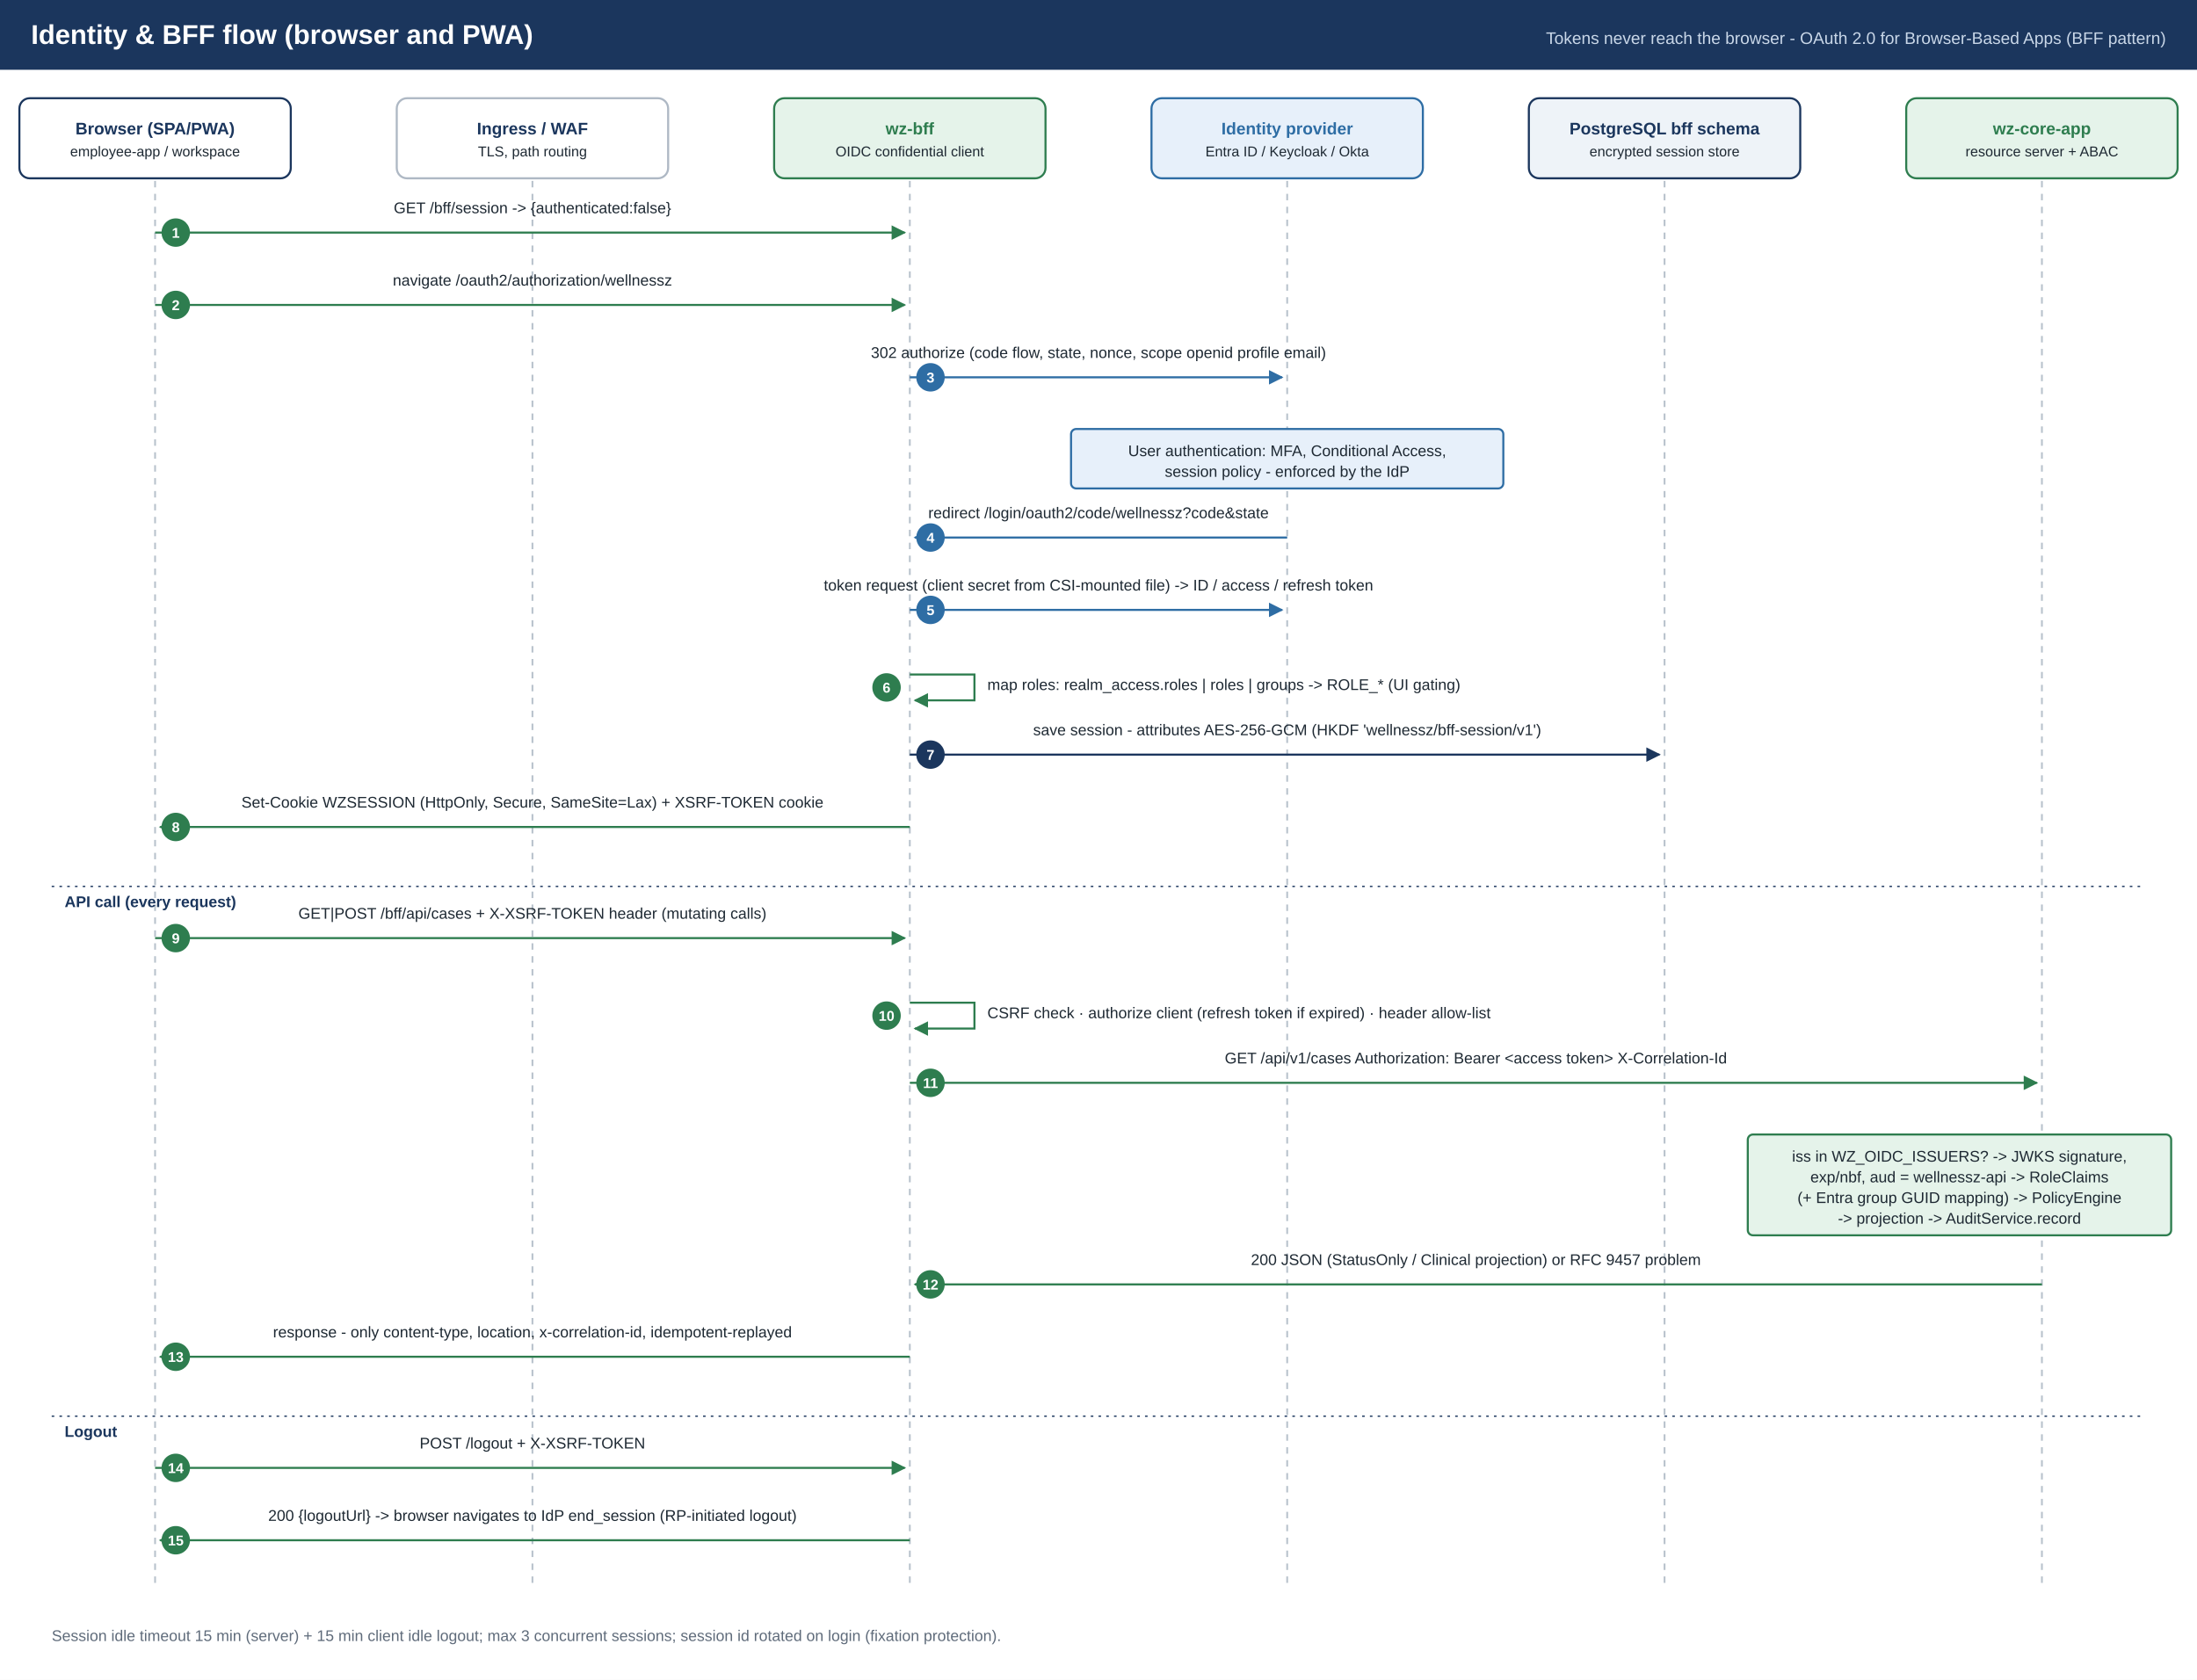
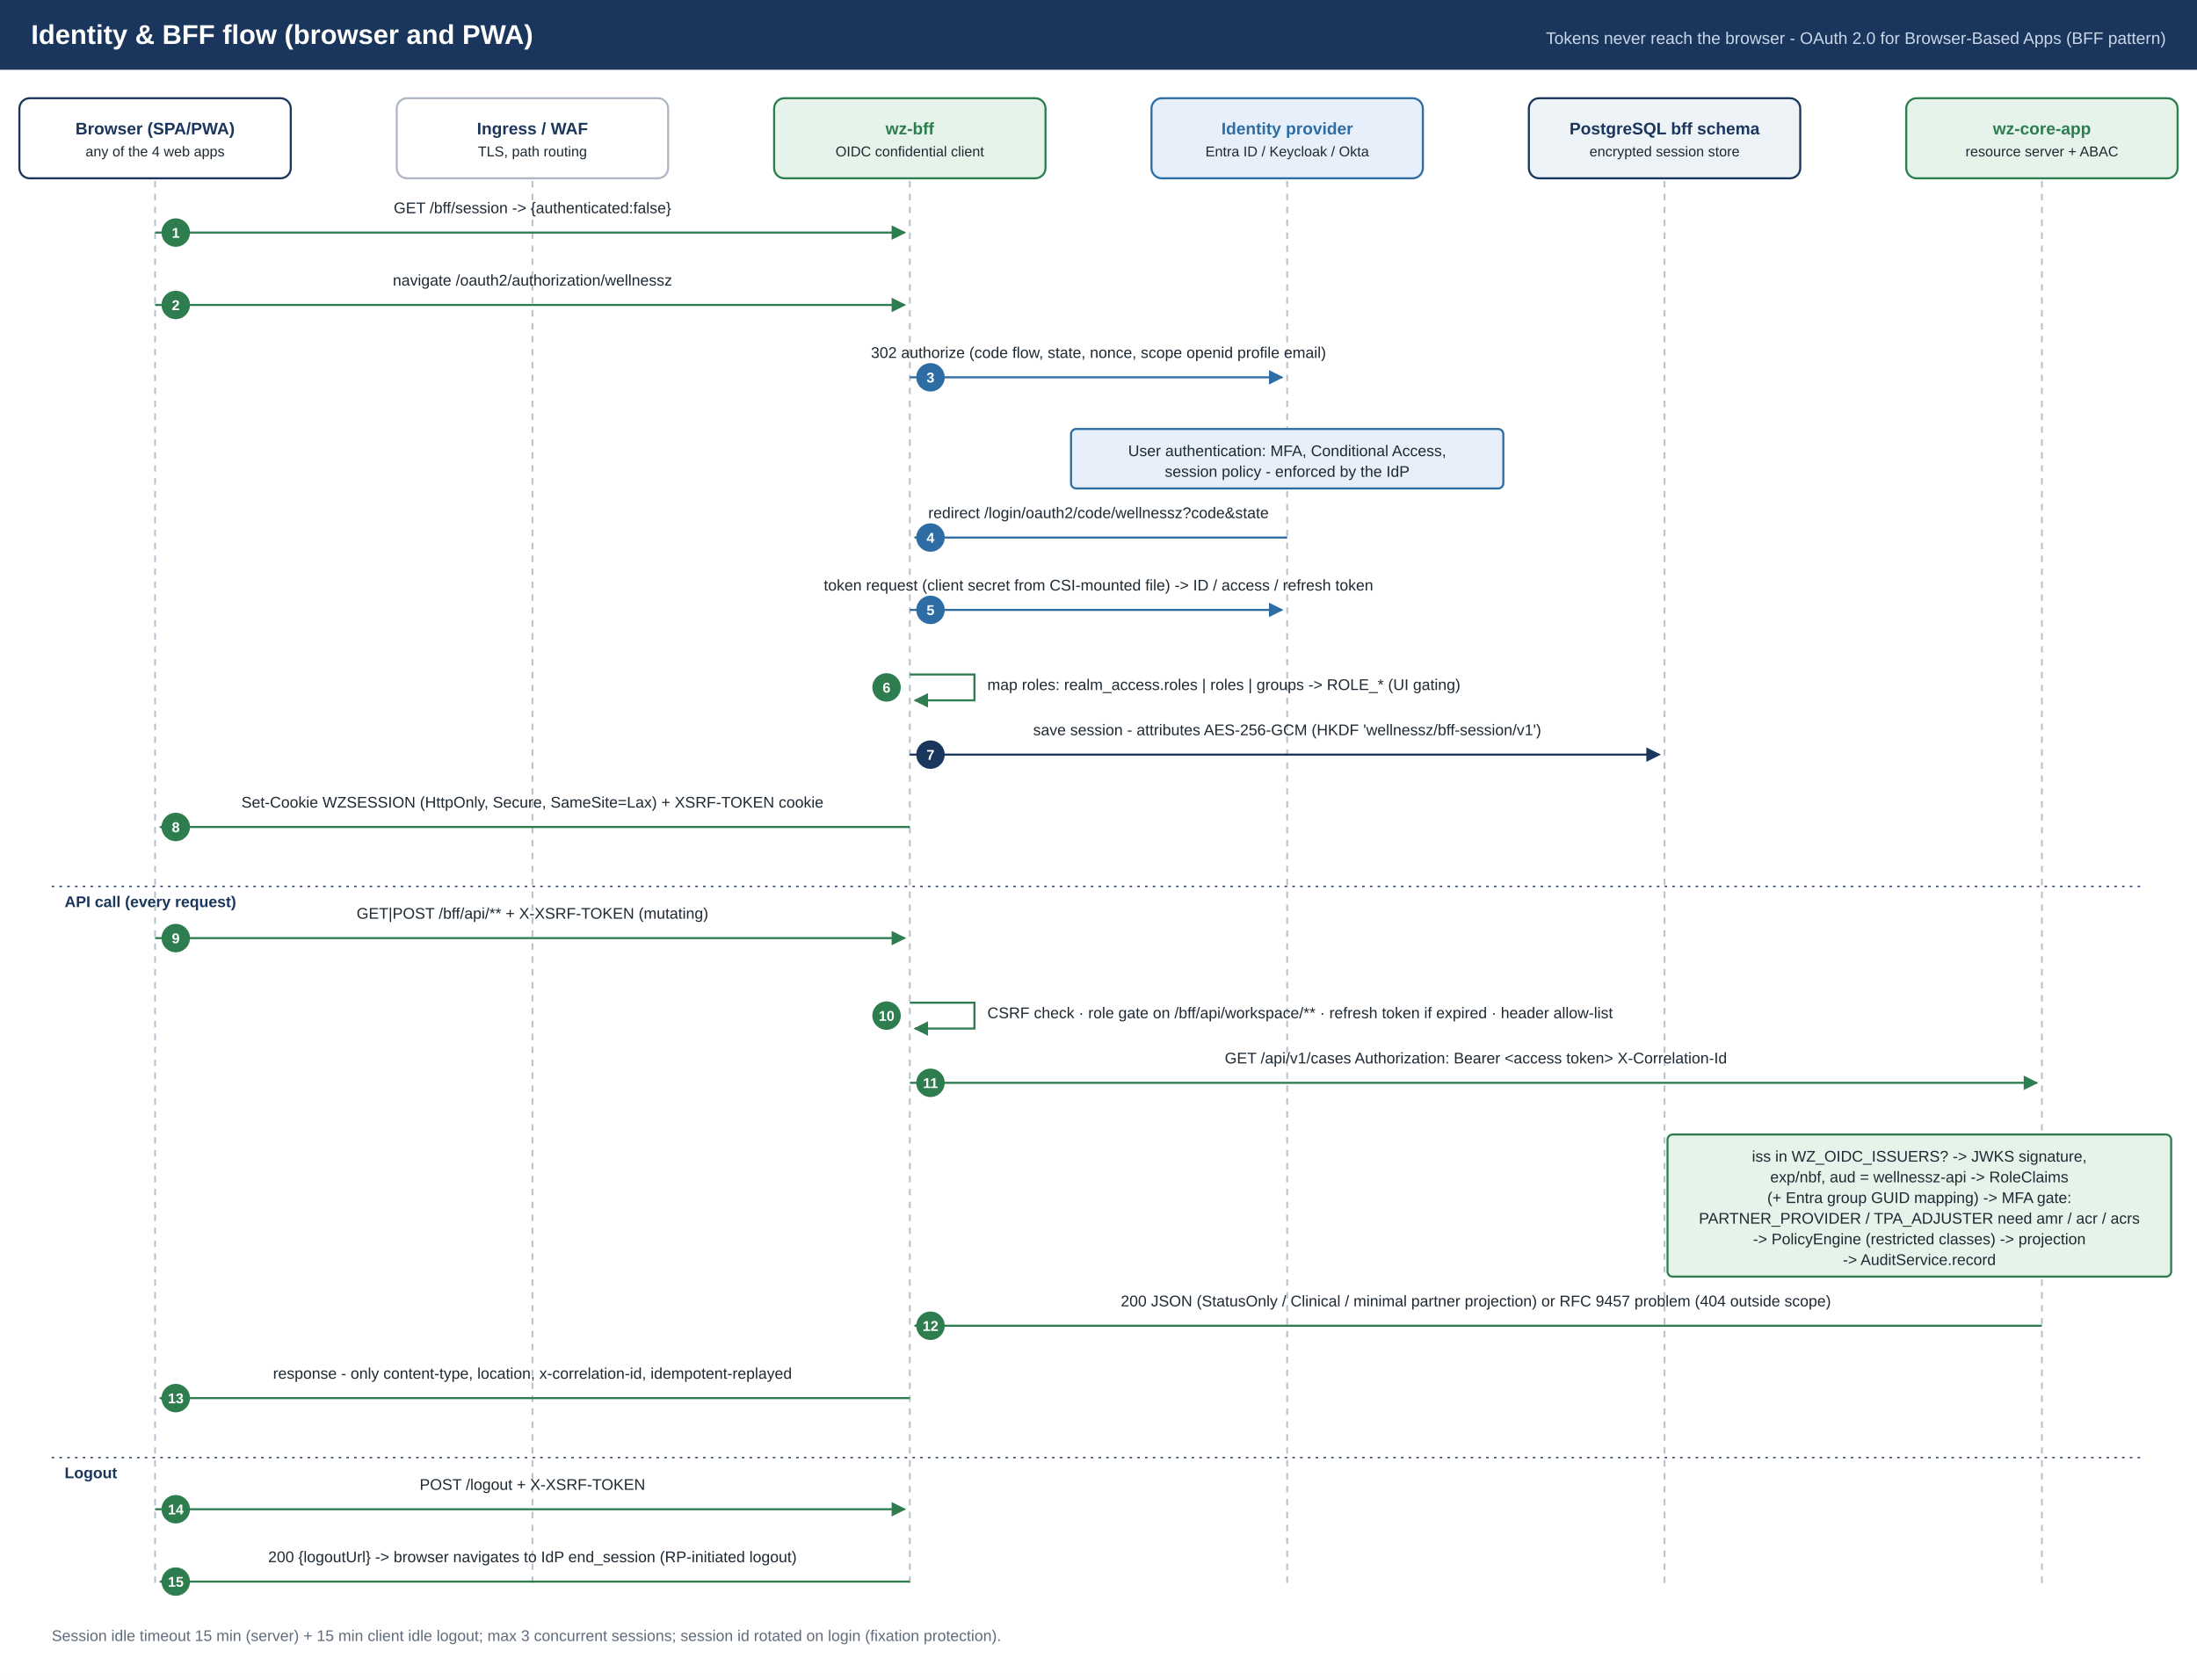
<svg xmlns="http://www.w3.org/2000/svg" width="1700" height="1300" viewBox="0 0 1700 1300" role="img" aria-label="Identity &amp; BFF flow (browser and PWA)">
  <defs>
    <marker id="eg" viewBox="0 0 10 10" refX="9" refY="5" markerWidth="7" markerHeight="7" orient="auto-start-reverse">
      <path d="M0,0 L10,5 L0,10 z" fill="#5F6B7A" />
    </marker>
    <marker id="sg" viewBox="0 0 10 10" refX="9" refY="5" markerWidth="7" markerHeight="7" orient="auto-start-reverse">
      <path d="M0,0 L10,5 L0,10 z" fill="#5F6B7A" />
    </marker>
    <marker id="eb" viewBox="0 0 10 10" refX="9" refY="5" markerWidth="7" markerHeight="7" orient="auto-start-reverse">
      <path d="M0,0 L10,5 L0,10 z" fill="#2E6DA4" />
    </marker>
    <marker id="sb" viewBox="0 0 10 10" refX="9" refY="5" markerWidth="7" markerHeight="7" orient="auto-start-reverse">
      <path d="M0,0 L10,5 L0,10 z" fill="#2E6DA4" />
    </marker>
    <marker id="egr" viewBox="0 0 10 10" refX="9" refY="5" markerWidth="7" markerHeight="7" orient="auto-start-reverse">
      <path d="M0,0 L10,5 L0,10 z" fill="#2E7D4F" />
    </marker>
    <marker id="sgr" viewBox="0 0 10 10" refX="9" refY="5" markerWidth="7" markerHeight="7" orient="auto-start-reverse">
      <path d="M0,0 L10,5 L0,10 z" fill="#2E7D4F" />
    </marker>
    <marker id="en" viewBox="0 0 10 10" refX="9" refY="5" markerWidth="7" markerHeight="7" orient="auto-start-reverse">
      <path d="M0,0 L10,5 L0,10 z" fill="#1B365D" />
    </marker>
    <marker id="sn" viewBox="0 0 10 10" refX="9" refY="5" markerWidth="7" markerHeight="7" orient="auto-start-reverse">
      <path d="M0,0 L10,5 L0,10 z" fill="#1B365D" />
    </marker>
    <marker id="ea" viewBox="0 0 10 10" refX="9" refY="5" markerWidth="7" markerHeight="7" orient="auto-start-reverse">
      <path d="M0,0 L10,5 L0,10 z" fill="#B45309" />
    </marker>
    <marker id="sa" viewBox="0 0 10 10" refX="9" refY="5" markerWidth="7" markerHeight="7" orient="auto-start-reverse">
      <path d="M0,0 L10,5 L0,10 z" fill="#B45309" />
    </marker>
  </defs>
  <rect width="100%" height="100%" fill="#FFFFFF" />
  <rect x="0" y="0" width="1700" height="54" fill="#1B365D" />
  <text x="24" y="34" font-family="Segoe UI, Helvetica Neue, Arial, sans-serif" font-size="21" font-weight="bold" fill="#FFFFFF" text-anchor="start">Identity &amp; BFF flow (browser and PWA)</text>
  <text x="1676" y="34" font-family="Segoe UI, Helvetica Neue, Arial, sans-serif" font-size="13" font-weight="normal" fill="#C9D7E8" text-anchor="end">Tokens never reach the browser - OAuth 2.0 for Browser-Based Apps (BFF pattern)</text>
  <rect x="15.0" y="76" width="210" height="62" rx="8" ry="8" fill="#FFFFFF" stroke="#1B365D" stroke-width="1.6" />
  <text x="120.0" y="104.0" font-family="Segoe UI, Helvetica Neue, Arial, sans-serif" font-size="13" font-weight="bold" fill="#1B365D" text-anchor="middle">Browser (SPA/PWA)</text>
-   <text x="120.0" y="121.0" font-family="Segoe UI, Helvetica Neue, Arial, sans-serif" font-size="11" font-weight="normal" fill="#1E2933" text-anchor="middle">employee-app / workspace</text>
+   <text x="120.0" y="121.0" font-family="Segoe UI, Helvetica Neue, Arial, sans-serif" font-size="11" font-weight="normal" fill="#1E2933" text-anchor="middle">any of the 4 web apps</text>
  <line x1="120.0" y1="140" x2="120.0" y2="1230" stroke="#B8C2CC" stroke-width="1.4" stroke-dasharray="5 5" />
  <rect x="307.0" y="76" width="210" height="62" rx="8" ry="8" fill="#FFFFFF" stroke="#AEB8C4" stroke-width="1.6" />
  <text x="412.0" y="104.0" font-family="Segoe UI, Helvetica Neue, Arial, sans-serif" font-size="13" font-weight="bold" fill="#1B365D" text-anchor="middle">Ingress / WAF</text>
  <text x="412.0" y="121.0" font-family="Segoe UI, Helvetica Neue, Arial, sans-serif" font-size="11" font-weight="normal" fill="#1E2933" text-anchor="middle">TLS, path routing</text>
  <line x1="412.0" y1="140" x2="412.0" y2="1230" stroke="#B8C2CC" stroke-width="1.4" stroke-dasharray="5 5" />
  <rect x="599.0" y="76" width="210" height="62" rx="8" ry="8" fill="#E5F3EA" stroke="#2E7D4F" stroke-width="1.6" />
  <text x="704.0" y="104.0" font-family="Segoe UI, Helvetica Neue, Arial, sans-serif" font-size="13" font-weight="bold" fill="#2E7D4F" text-anchor="middle">wz-bff</text>
  <text x="704.0" y="121.0" font-family="Segoe UI, Helvetica Neue, Arial, sans-serif" font-size="11" font-weight="normal" fill="#1E2933" text-anchor="middle">OIDC confidential client</text>
  <line x1="704.0" y1="140" x2="704.0" y2="1230" stroke="#B8C2CC" stroke-width="1.4" stroke-dasharray="5 5" />
  <rect x="891.0" y="76" width="210" height="62" rx="8" ry="8" fill="#E7F0FA" stroke="#2E6DA4" stroke-width="1.6" />
  <text x="996.0" y="104.0" font-family="Segoe UI, Helvetica Neue, Arial, sans-serif" font-size="13" font-weight="bold" fill="#2E6DA4" text-anchor="middle">Identity provider</text>
  <text x="996.0" y="121.0" font-family="Segoe UI, Helvetica Neue, Arial, sans-serif" font-size="11" font-weight="normal" fill="#1E2933" text-anchor="middle">Entra ID / Keycloak / Okta</text>
  <line x1="996.0" y1="140" x2="996.0" y2="1230" stroke="#B8C2CC" stroke-width="1.4" stroke-dasharray="5 5" />
  <rect x="1183.0" y="76" width="210" height="62" rx="8" ry="8" fill="#EEF3F8" stroke="#1B365D" stroke-width="1.6" />
  <text x="1288.0" y="104.0" font-family="Segoe UI, Helvetica Neue, Arial, sans-serif" font-size="13" font-weight="bold" fill="#1B365D" text-anchor="middle">PostgreSQL bff schema</text>
  <text x="1288.0" y="121.0" font-family="Segoe UI, Helvetica Neue, Arial, sans-serif" font-size="11" font-weight="normal" fill="#1E2933" text-anchor="middle">encrypted session store</text>
  <line x1="1288.0" y1="140" x2="1288.0" y2="1230" stroke="#B8C2CC" stroke-width="1.4" stroke-dasharray="5 5" />
  <rect x="1475.0" y="76" width="210" height="62" rx="8" ry="8" fill="#E5F3EA" stroke="#2E7D4F" stroke-width="1.6" />
  <text x="1580.0" y="104.0" font-family="Segoe UI, Helvetica Neue, Arial, sans-serif" font-size="13" font-weight="bold" fill="#2E7D4F" text-anchor="middle">wz-core-app</text>
  <text x="1580.0" y="121.0" font-family="Segoe UI, Helvetica Neue, Arial, sans-serif" font-size="11" font-weight="normal" fill="#1E2933" text-anchor="middle">resource server + ABAC</text>
  <line x1="1580.0" y1="140" x2="1580.0" y2="1230" stroke="#B8C2CC" stroke-width="1.4" stroke-dasharray="5 5" />
  <path d="M 120.0 180 L 700.0 180" fill="none" stroke="#2E7D4F" stroke-width="1.6" marker-end="url(#egr)" />
  <text x="412.0" y="165" font-family="Segoe UI, Helvetica Neue, Arial, sans-serif" font-size="12" font-weight="normal" fill="#1E2933" text-anchor="middle">GET /bff/session  -&gt;  {authenticated:false}</text>
  <circle cx="136.0" cy="180" r="11" fill="#2E7D4F" />
  <text x="136.0" y="184" font-family="Segoe UI, Helvetica Neue, Arial, sans-serif" font-size="11" font-weight="bold" fill="#FFFFFF" text-anchor="middle">1</text>
  <path d="M 120.0 236 L 700.0 236" fill="none" stroke="#2E7D4F" stroke-width="1.6" marker-end="url(#egr)" />
  <text x="412.0" y="221" font-family="Segoe UI, Helvetica Neue, Arial, sans-serif" font-size="12" font-weight="normal" fill="#1E2933" text-anchor="middle">navigate /oauth2/authorization/wellnessz</text>
  <circle cx="136.0" cy="236" r="11" fill="#2E7D4F" />
  <text x="136.0" y="240" font-family="Segoe UI, Helvetica Neue, Arial, sans-serif" font-size="11" font-weight="bold" fill="#FFFFFF" text-anchor="middle">2</text>
  <path d="M 704.0 292 L 992.0 292" fill="none" stroke="#2E6DA4" stroke-width="1.6" marker-end="url(#eb)" />
  <text x="850.0" y="277" font-family="Segoe UI, Helvetica Neue, Arial, sans-serif" font-size="12" font-weight="normal" fill="#1E2933" text-anchor="middle">302 authorize (code flow, state, nonce, scope openid profile email)</text>
  <circle cx="720.0" cy="292" r="11" fill="#2E6DA4" />
  <text x="720.0" y="296" font-family="Segoe UI, Helvetica Neue, Arial, sans-serif" font-size="11" font-weight="bold" fill="#FFFFFF" text-anchor="middle">3</text>
  <rect x="828.75" y="332" width="334.5" height="46" rx="4" ry="4" fill="#E7F0FA" stroke="#2E6DA4" stroke-width="1.6" />
  <text x="996.0" y="353.0" font-family="Segoe UI, Helvetica Neue, Arial, sans-serif" font-size="12" font-weight="normal" fill="#1E2933" text-anchor="middle">User authentication: MFA, Conditional Access,</text>
  <text x="996.0" y="369.0" font-family="Segoe UI, Helvetica Neue, Arial, sans-serif" font-size="12" font-weight="normal" fill="#1E2933" text-anchor="middle">session policy - enforced by the IdP</text>
  <path d="M 996.0 416 L 708.0 416" fill="none" stroke="#2E6DA4" stroke-width="1.6" marker-end="url(#eb)" />
  <text x="850.0" y="401" font-family="Segoe UI, Helvetica Neue, Arial, sans-serif" font-size="12" font-weight="normal" fill="#1E2933" text-anchor="middle">redirect /login/oauth2/code/wellnessz?code&amp;state</text>
  <circle cx="720.0" cy="416" r="11" fill="#2E6DA4" />
  <text x="720.0" y="420" font-family="Segoe UI, Helvetica Neue, Arial, sans-serif" font-size="11" font-weight="bold" fill="#FFFFFF" text-anchor="middle">4</text>
  <path d="M 704.0 472 L 992.0 472" fill="none" stroke="#2E6DA4" stroke-width="1.6" marker-end="url(#eb)" />
  <text x="850.0" y="457" font-family="Segoe UI, Helvetica Neue, Arial, sans-serif" font-size="12" font-weight="normal" fill="#1E2933" text-anchor="middle">token request (client secret from CSI-mounted file) -&gt; ID / access / refresh token</text>
  <circle cx="720.0" cy="472" r="11" fill="#2E6DA4" />
  <text x="720.0" y="476" font-family="Segoe UI, Helvetica Neue, Arial, sans-serif" font-size="11" font-weight="bold" fill="#FFFFFF" text-anchor="middle">5</text>
  <path d="M 704.0 522 L 754.0 522 L 754.0 542 L 708.0 542" fill="none" stroke="#2E7D4F" stroke-width="1.6" marker-end="url(#egr)" />
  <text x="764.0" y="534" font-family="Segoe UI, Helvetica Neue, Arial, sans-serif" font-size="12" font-weight="normal" fill="#1E2933" text-anchor="start">map roles: realm_access.roles | roles | groups -&gt; ROLE_*  (UI gating)</text>
  <circle cx="686.0" cy="532" r="11" fill="#2E7D4F" />
  <text x="686.0" y="536" font-family="Segoe UI, Helvetica Neue, Arial, sans-serif" font-size="11" font-weight="bold" fill="#FFFFFF" text-anchor="middle">6</text>
  <path d="M 704.0 584 L 1284.0 584" fill="none" stroke="#1B365D" stroke-width="1.6" marker-end="url(#en)" />
  <text x="996.0" y="569" font-family="Segoe UI, Helvetica Neue, Arial, sans-serif" font-size="12" font-weight="normal" fill="#1E2933" text-anchor="middle">save session - attributes AES-256-GCM (HKDF 'wellnessz/bff-session/v1')</text>
  <circle cx="720.0" cy="584" r="11" fill="#1B365D" />
  <text x="720.0" y="588" font-family="Segoe UI, Helvetica Neue, Arial, sans-serif" font-size="11" font-weight="bold" fill="#FFFFFF" text-anchor="middle">7</text>
  <path d="M 704.0 640 L 124.0 640" fill="none" stroke="#2E7D4F" stroke-width="1.6" marker-end="url(#egr)" />
  <text x="412.0" y="625" font-family="Segoe UI, Helvetica Neue, Arial, sans-serif" font-size="12" font-weight="normal" fill="#1E2933" text-anchor="middle">Set-Cookie WZSESSION (HttpOnly, Secure, SameSite=Lax) + XSRF-TOKEN cookie</text>
  <circle cx="136.0" cy="640" r="11" fill="#2E7D4F" />
  <text x="136.0" y="644" font-family="Segoe UI, Helvetica Neue, Arial, sans-serif" font-size="11" font-weight="bold" fill="#FFFFFF" text-anchor="middle">8</text>
  <line x1="40" y1="686" x2="1660" y2="686" stroke="#1B365D" stroke-width="1" stroke-dasharray="2 4" />
  <text x="50" y="702" font-family="Segoe UI, Helvetica Neue, Arial, sans-serif" font-size="12" font-weight="bold" fill="#1B365D" text-anchor="start">API call (every request)</text>
  <path d="M 120.0 726 L 700.0 726" fill="none" stroke="#2E7D4F" stroke-width="1.6" marker-end="url(#egr)" />
-   <text x="412.0" y="711" font-family="Segoe UI, Helvetica Neue, Arial, sans-serif" font-size="12" font-weight="normal" fill="#1E2933" text-anchor="middle">GET|POST /bff/api/cases  + X-XSRF-TOKEN header (mutating calls)</text>
+   <text x="412.0" y="711" font-family="Segoe UI, Helvetica Neue, Arial, sans-serif" font-size="12" font-weight="normal" fill="#1E2933" text-anchor="middle">GET|POST /bff/api/**  + X-XSRF-TOKEN (mutating)</text>
  <circle cx="136.0" cy="726" r="11" fill="#2E7D4F" />
  <text x="136.0" y="730" font-family="Segoe UI, Helvetica Neue, Arial, sans-serif" font-size="11" font-weight="bold" fill="#FFFFFF" text-anchor="middle">9</text>
  <path d="M 704.0 776 L 754.0 776 L 754.0 796 L 708.0 796" fill="none" stroke="#2E7D4F" stroke-width="1.6" marker-end="url(#egr)" />
-   <text x="764.0" y="788" font-family="Segoe UI, Helvetica Neue, Arial, sans-serif" font-size="12" font-weight="normal" fill="#1E2933" text-anchor="start">CSRF check · authorize client (refresh token if expired) · header allow-list</text>
+   <text x="764.0" y="788" font-family="Segoe UI, Helvetica Neue, Arial, sans-serif" font-size="12" font-weight="normal" fill="#1E2933" text-anchor="start">CSRF check · role gate on /bff/api/workspace/** · refresh token if expired · header allow-list</text>
  <circle cx="686.0" cy="786" r="11" fill="#2E7D4F" />
  <text x="686.0" y="790" font-family="Segoe UI, Helvetica Neue, Arial, sans-serif" font-size="11" font-weight="bold" fill="#FFFFFF" text-anchor="middle">10</text>
  <path d="M 704.0 838 L 1576.0 838" fill="none" stroke="#2E7D4F" stroke-width="1.6" marker-end="url(#egr)" />
  <text x="1142.0" y="823" font-family="Segoe UI, Helvetica Neue, Arial, sans-serif" font-size="12" font-weight="normal" fill="#1E2933" text-anchor="middle">GET /api/v1/cases  Authorization: Bearer &lt;access token&gt;  X-Correlation-Id</text>
  <circle cx="720.0" cy="838" r="11" fill="#2E7D4F" />
  <text x="720.0" y="842" font-family="Segoe UI, Helvetica Neue, Arial, sans-serif" font-size="11" font-weight="bold" fill="#FFFFFF" text-anchor="middle">11</text>
-   <rect x="1352.4" y="878" width="327.6" height="78" rx="4" ry="4" fill="#E5F3EA" stroke="#2E7D4F" stroke-width="1.6" />
-   <text x="1516.2" y="899.0" font-family="Segoe UI, Helvetica Neue, Arial, sans-serif" font-size="12" font-weight="normal" fill="#1E2933" text-anchor="middle">iss in WZ_OIDC_ISSUERS? -&gt; JWKS signature,</text>
-   <text x="1516.2" y="915.0" font-family="Segoe UI, Helvetica Neue, Arial, sans-serif" font-size="12" font-weight="normal" fill="#1E2933" text-anchor="middle">exp/nbf, aud = wellnessz-api -&gt; RoleClaims</text>
-   <text x="1516.2" y="931.0" font-family="Segoe UI, Helvetica Neue, Arial, sans-serif" font-size="12" font-weight="normal" fill="#1E2933" text-anchor="middle">(+ Entra group GUID mapping) -&gt; PolicyEngine</text>
-   <text x="1516.2" y="947.0" font-family="Segoe UI, Helvetica Neue, Arial, sans-serif" font-size="12" font-weight="normal" fill="#1E2933" text-anchor="middle">-&gt; projection -&gt; AuditService.record</text>
-   <path d="M 1580.0 994 L 708.0 994" fill="none" stroke="#2E7D4F" stroke-width="1.6" marker-end="url(#egr)" />
-   <text x="1142.0" y="979" font-family="Segoe UI, Helvetica Neue, Arial, sans-serif" font-size="12" font-weight="normal" fill="#1E2933" text-anchor="middle">200 JSON (StatusOnly / Clinical projection) or RFC 9457 problem</text>
-   <circle cx="720.0" cy="994" r="11" fill="#2E7D4F" />
-   <text x="720.0" y="998" font-family="Segoe UI, Helvetica Neue, Arial, sans-serif" font-size="11" font-weight="bold" fill="#FFFFFF" text-anchor="middle">12</text>
-   <path d="M 704.0 1050 L 124.0 1050" fill="none" stroke="#2E7D4F" stroke-width="1.6" marker-end="url(#egr)" />
-   <text x="412.0" y="1035" font-family="Segoe UI, Helvetica Neue, Arial, sans-serif" font-size="12" font-weight="normal" fill="#1E2933" text-anchor="middle">response - only content-type, location, x-correlation-id, idempotent-replayed</text>
-   <circle cx="136.0" cy="1050" r="11" fill="#2E7D4F" />
-   <text x="136.0" y="1054" font-family="Segoe UI, Helvetica Neue, Arial, sans-serif" font-size="11" font-weight="bold" fill="#FFFFFF" text-anchor="middle">13</text>
-   <line x1="40" y1="1096" x2="1660" y2="1096" stroke="#1B365D" stroke-width="1" stroke-dasharray="2 4" />
-   <text x="50" y="1112" font-family="Segoe UI, Helvetica Neue, Arial, sans-serif" font-size="12" font-weight="bold" fill="#1B365D" text-anchor="start">Logout</text>
-   <path d="M 120.0 1136 L 700.0 1136" fill="none" stroke="#2E7D4F" stroke-width="1.6" marker-end="url(#egr)" />
-   <text x="412.0" y="1121" font-family="Segoe UI, Helvetica Neue, Arial, sans-serif" font-size="12" font-weight="normal" fill="#1E2933" text-anchor="middle">POST /logout + X-XSRF-TOKEN</text>
-   <circle cx="136.0" cy="1136" r="11" fill="#2E7D4F" />
-   <text x="136.0" y="1140" font-family="Segoe UI, Helvetica Neue, Arial, sans-serif" font-size="11" font-weight="bold" fill="#FFFFFF" text-anchor="middle">14</text>
-   <path d="M 704.0 1192 L 124.0 1192" fill="none" stroke="#2E7D4F" stroke-width="1.6" marker-end="url(#egr)" />
-   <text x="412.0" y="1177" font-family="Segoe UI, Helvetica Neue, Arial, sans-serif" font-size="12" font-weight="normal" fill="#1E2933" text-anchor="middle">200 {logoutUrl} -&gt; browser navigates to IdP end_session (RP-initiated logout)</text>
-   <circle cx="136.0" cy="1192" r="11" fill="#2E7D4F" />
-   <text x="136.0" y="1196" font-family="Segoe UI, Helvetica Neue, Arial, sans-serif" font-size="11" font-weight="bold" fill="#FFFFFF" text-anchor="middle">15</text>
+   <rect x="1290.3" y="878" width="389.7" height="110" rx="4" ry="4" fill="#E5F3EA" stroke="#2E7D4F" stroke-width="1.6" />
+   <text x="1485.15" y="899.0" font-family="Segoe UI, Helvetica Neue, Arial, sans-serif" font-size="12" font-weight="normal" fill="#1E2933" text-anchor="middle">iss in WZ_OIDC_ISSUERS? -&gt; JWKS signature,</text>
+   <text x="1485.15" y="915.0" font-family="Segoe UI, Helvetica Neue, Arial, sans-serif" font-size="12" font-weight="normal" fill="#1E2933" text-anchor="middle">exp/nbf, aud = wellnessz-api -&gt; RoleClaims</text>
+   <text x="1485.15" y="931.0" font-family="Segoe UI, Helvetica Neue, Arial, sans-serif" font-size="12" font-weight="normal" fill="#1E2933" text-anchor="middle">(+ Entra group GUID mapping) -&gt; MFA gate:</text>
+   <text x="1485.15" y="947.0" font-family="Segoe UI, Helvetica Neue, Arial, sans-serif" font-size="12" font-weight="normal" fill="#1E2933" text-anchor="middle">PARTNER_PROVIDER / TPA_ADJUSTER need amr / acr / acrs</text>
+   <text x="1485.15" y="963.0" font-family="Segoe UI, Helvetica Neue, Arial, sans-serif" font-size="12" font-weight="normal" fill="#1E2933" text-anchor="middle">-&gt; PolicyEngine (restricted classes) -&gt; projection</text>
+   <text x="1485.15" y="979.0" font-family="Segoe UI, Helvetica Neue, Arial, sans-serif" font-size="12" font-weight="normal" fill="#1E2933" text-anchor="middle">-&gt; AuditService.record</text>
+   <path d="M 1580.0 1026 L 708.0 1026" fill="none" stroke="#2E7D4F" stroke-width="1.6" marker-end="url(#egr)" />
+   <text x="1142.0" y="1011" font-family="Segoe UI, Helvetica Neue, Arial, sans-serif" font-size="12" font-weight="normal" fill="#1E2933" text-anchor="middle">200 JSON (StatusOnly / Clinical / minimal partner projection) or RFC 9457 problem (404 outside scope)</text>
+   <circle cx="720.0" cy="1026" r="11" fill="#2E7D4F" />
+   <text x="720.0" y="1030" font-family="Segoe UI, Helvetica Neue, Arial, sans-serif" font-size="11" font-weight="bold" fill="#FFFFFF" text-anchor="middle">12</text>
+   <path d="M 704.0 1082 L 124.0 1082" fill="none" stroke="#2E7D4F" stroke-width="1.6" marker-end="url(#egr)" />
+   <text x="412.0" y="1067" font-family="Segoe UI, Helvetica Neue, Arial, sans-serif" font-size="12" font-weight="normal" fill="#1E2933" text-anchor="middle">response - only content-type, location, x-correlation-id, idempotent-replayed</text>
+   <circle cx="136.0" cy="1082" r="11" fill="#2E7D4F" />
+   <text x="136.0" y="1086" font-family="Segoe UI, Helvetica Neue, Arial, sans-serif" font-size="11" font-weight="bold" fill="#FFFFFF" text-anchor="middle">13</text>
+   <line x1="40" y1="1128" x2="1660" y2="1128" stroke="#1B365D" stroke-width="1" stroke-dasharray="2 4" />
+   <text x="50" y="1144" font-family="Segoe UI, Helvetica Neue, Arial, sans-serif" font-size="12" font-weight="bold" fill="#1B365D" text-anchor="start">Logout</text>
+   <path d="M 120.0 1168 L 700.0 1168" fill="none" stroke="#2E7D4F" stroke-width="1.6" marker-end="url(#egr)" />
+   <text x="412.0" y="1153" font-family="Segoe UI, Helvetica Neue, Arial, sans-serif" font-size="12" font-weight="normal" fill="#1E2933" text-anchor="middle">POST /logout + X-XSRF-TOKEN</text>
+   <circle cx="136.0" cy="1168" r="11" fill="#2E7D4F" />
+   <text x="136.0" y="1172" font-family="Segoe UI, Helvetica Neue, Arial, sans-serif" font-size="11" font-weight="bold" fill="#FFFFFF" text-anchor="middle">14</text>
+   <path d="M 704.0 1224 L 124.0 1224" fill="none" stroke="#2E7D4F" stroke-width="1.6" marker-end="url(#egr)" />
+   <text x="412.0" y="1209" font-family="Segoe UI, Helvetica Neue, Arial, sans-serif" font-size="12" font-weight="normal" fill="#1E2933" text-anchor="middle">200 {logoutUrl} -&gt; browser navigates to IdP end_session (RP-initiated logout)</text>
+   <circle cx="136.0" cy="1224" r="11" fill="#2E7D4F" />
+   <text x="136.0" y="1228" font-family="Segoe UI, Helvetica Neue, Arial, sans-serif" font-size="11" font-weight="bold" fill="#FFFFFF" text-anchor="middle">15</text>
  <text x="40" y="1270" font-family="Segoe UI, Helvetica Neue, Arial, sans-serif" font-size="12" font-weight="normal" fill="#5F6B7A" text-anchor="start">Session idle timeout 15 min (server) + 15 min client idle logout; max 3 concurrent sessions; session id rotated on login (fixation protection).</text>
</svg>
